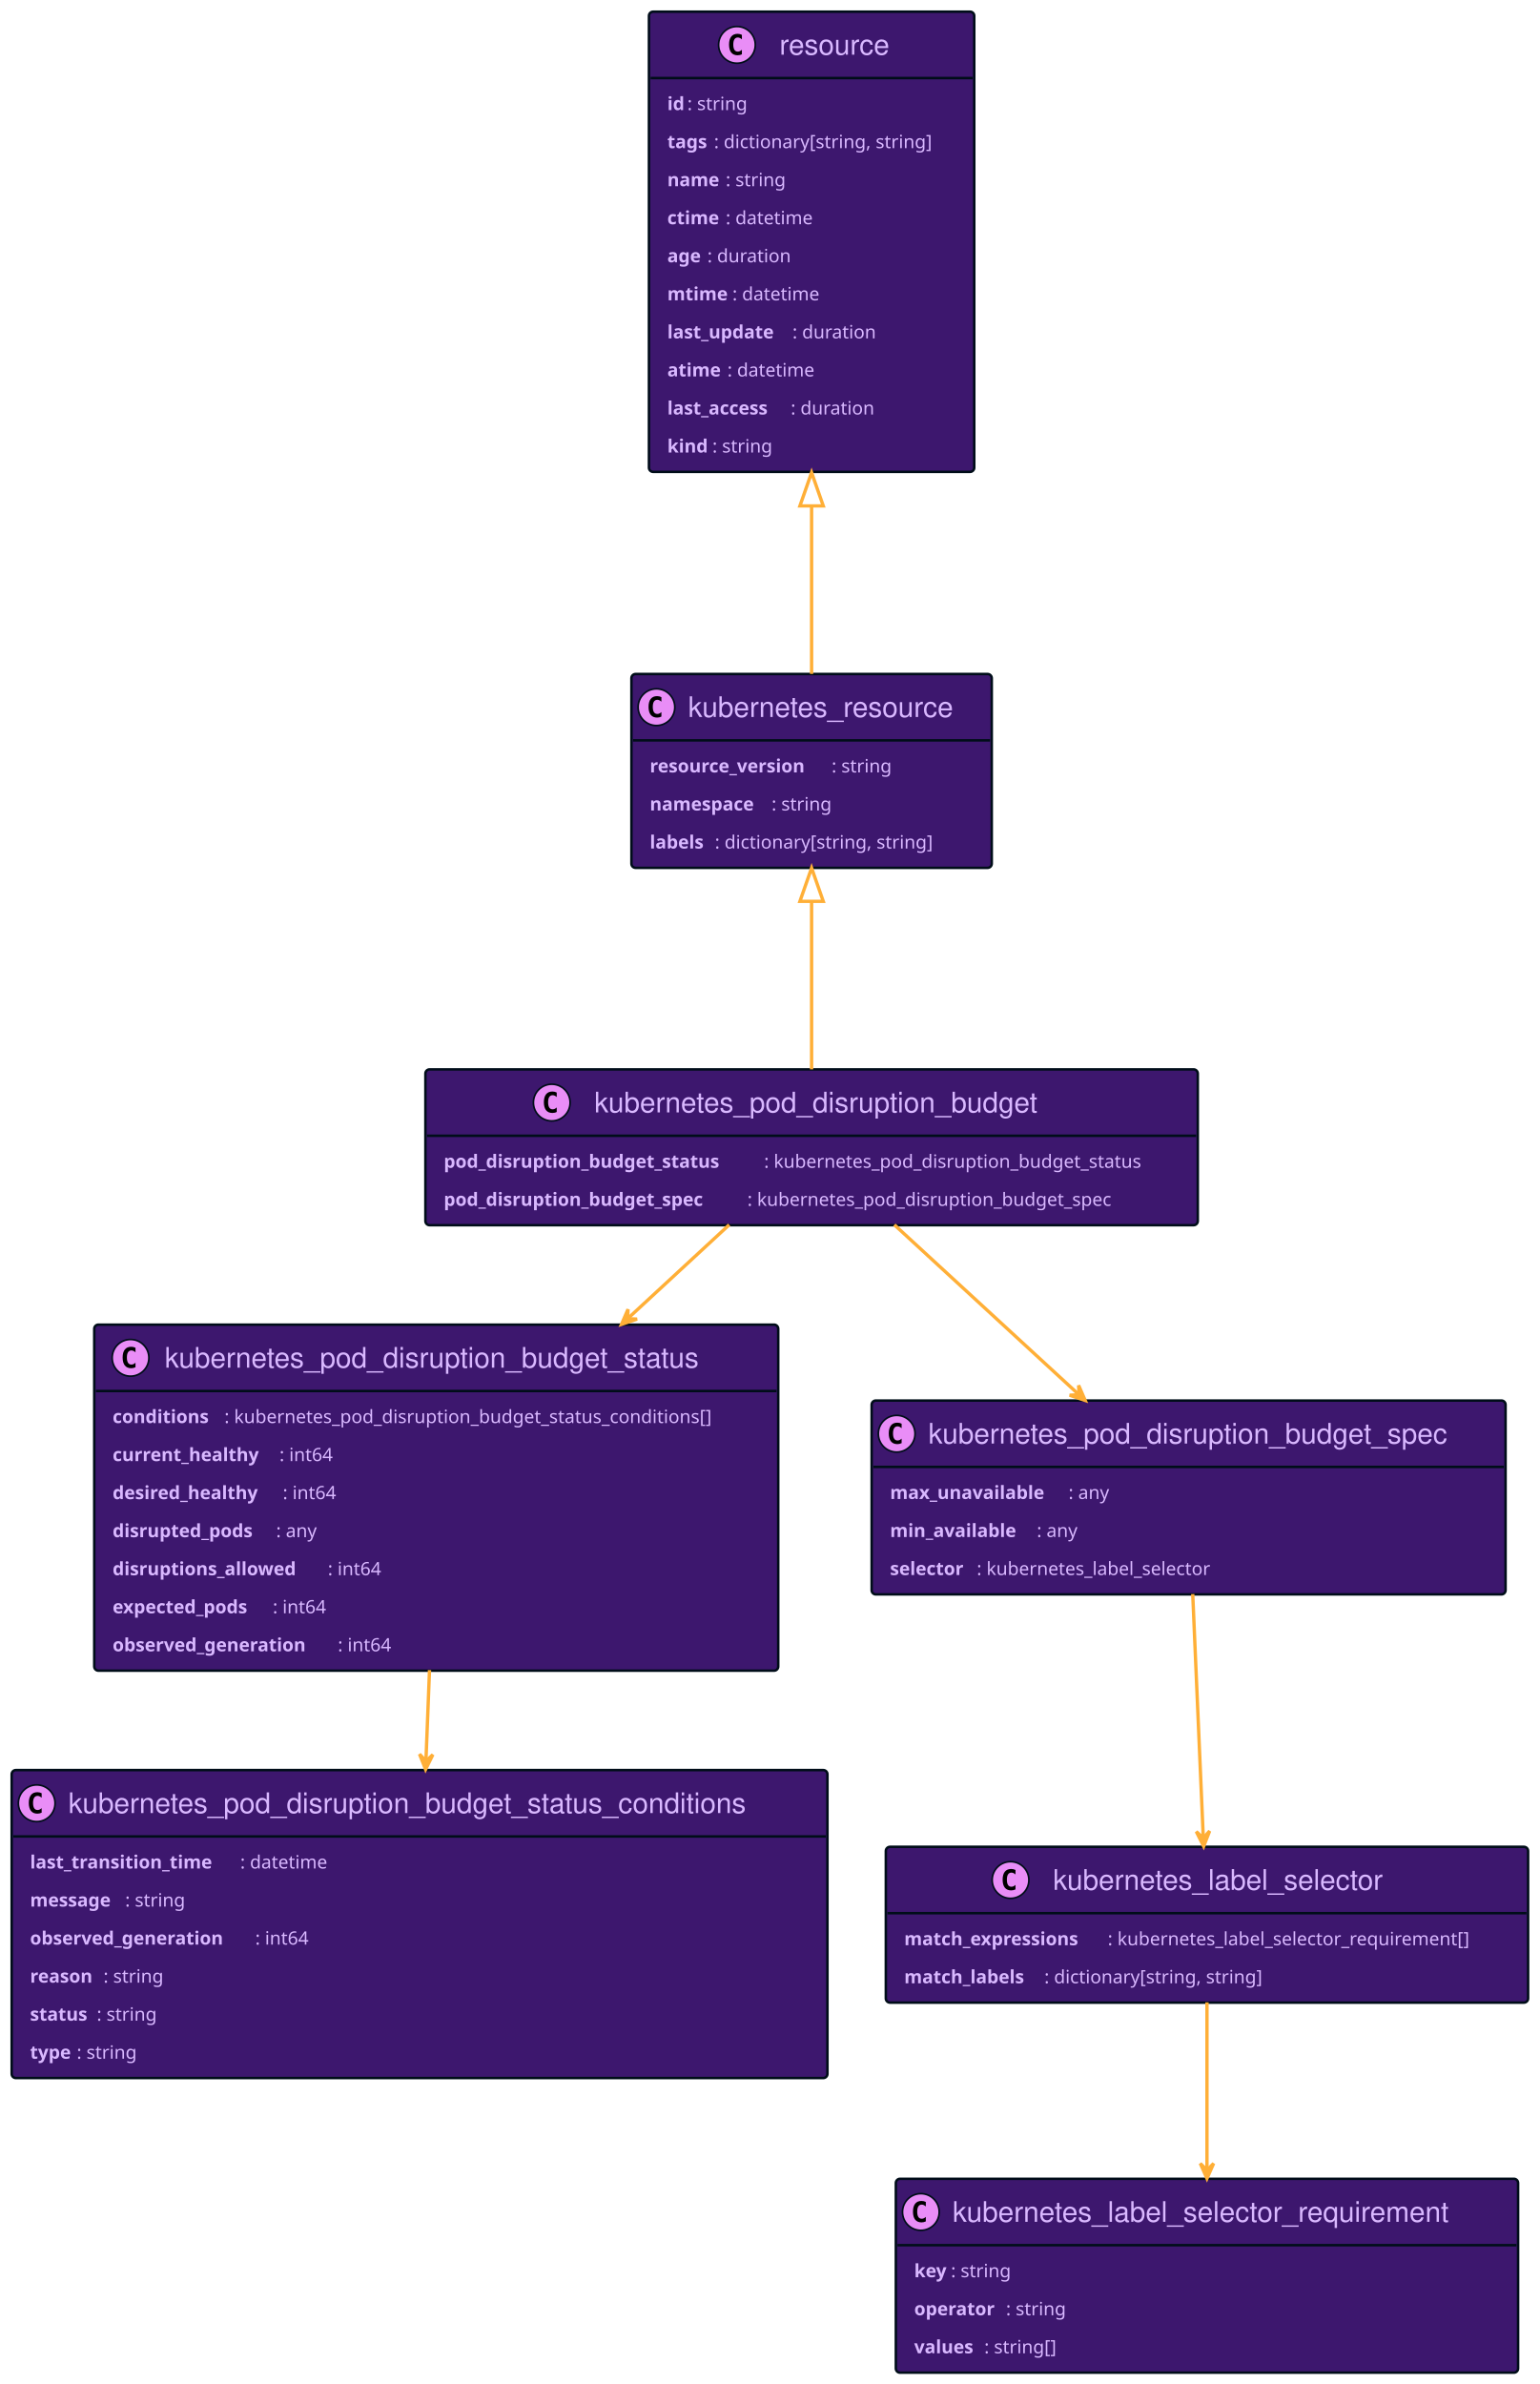
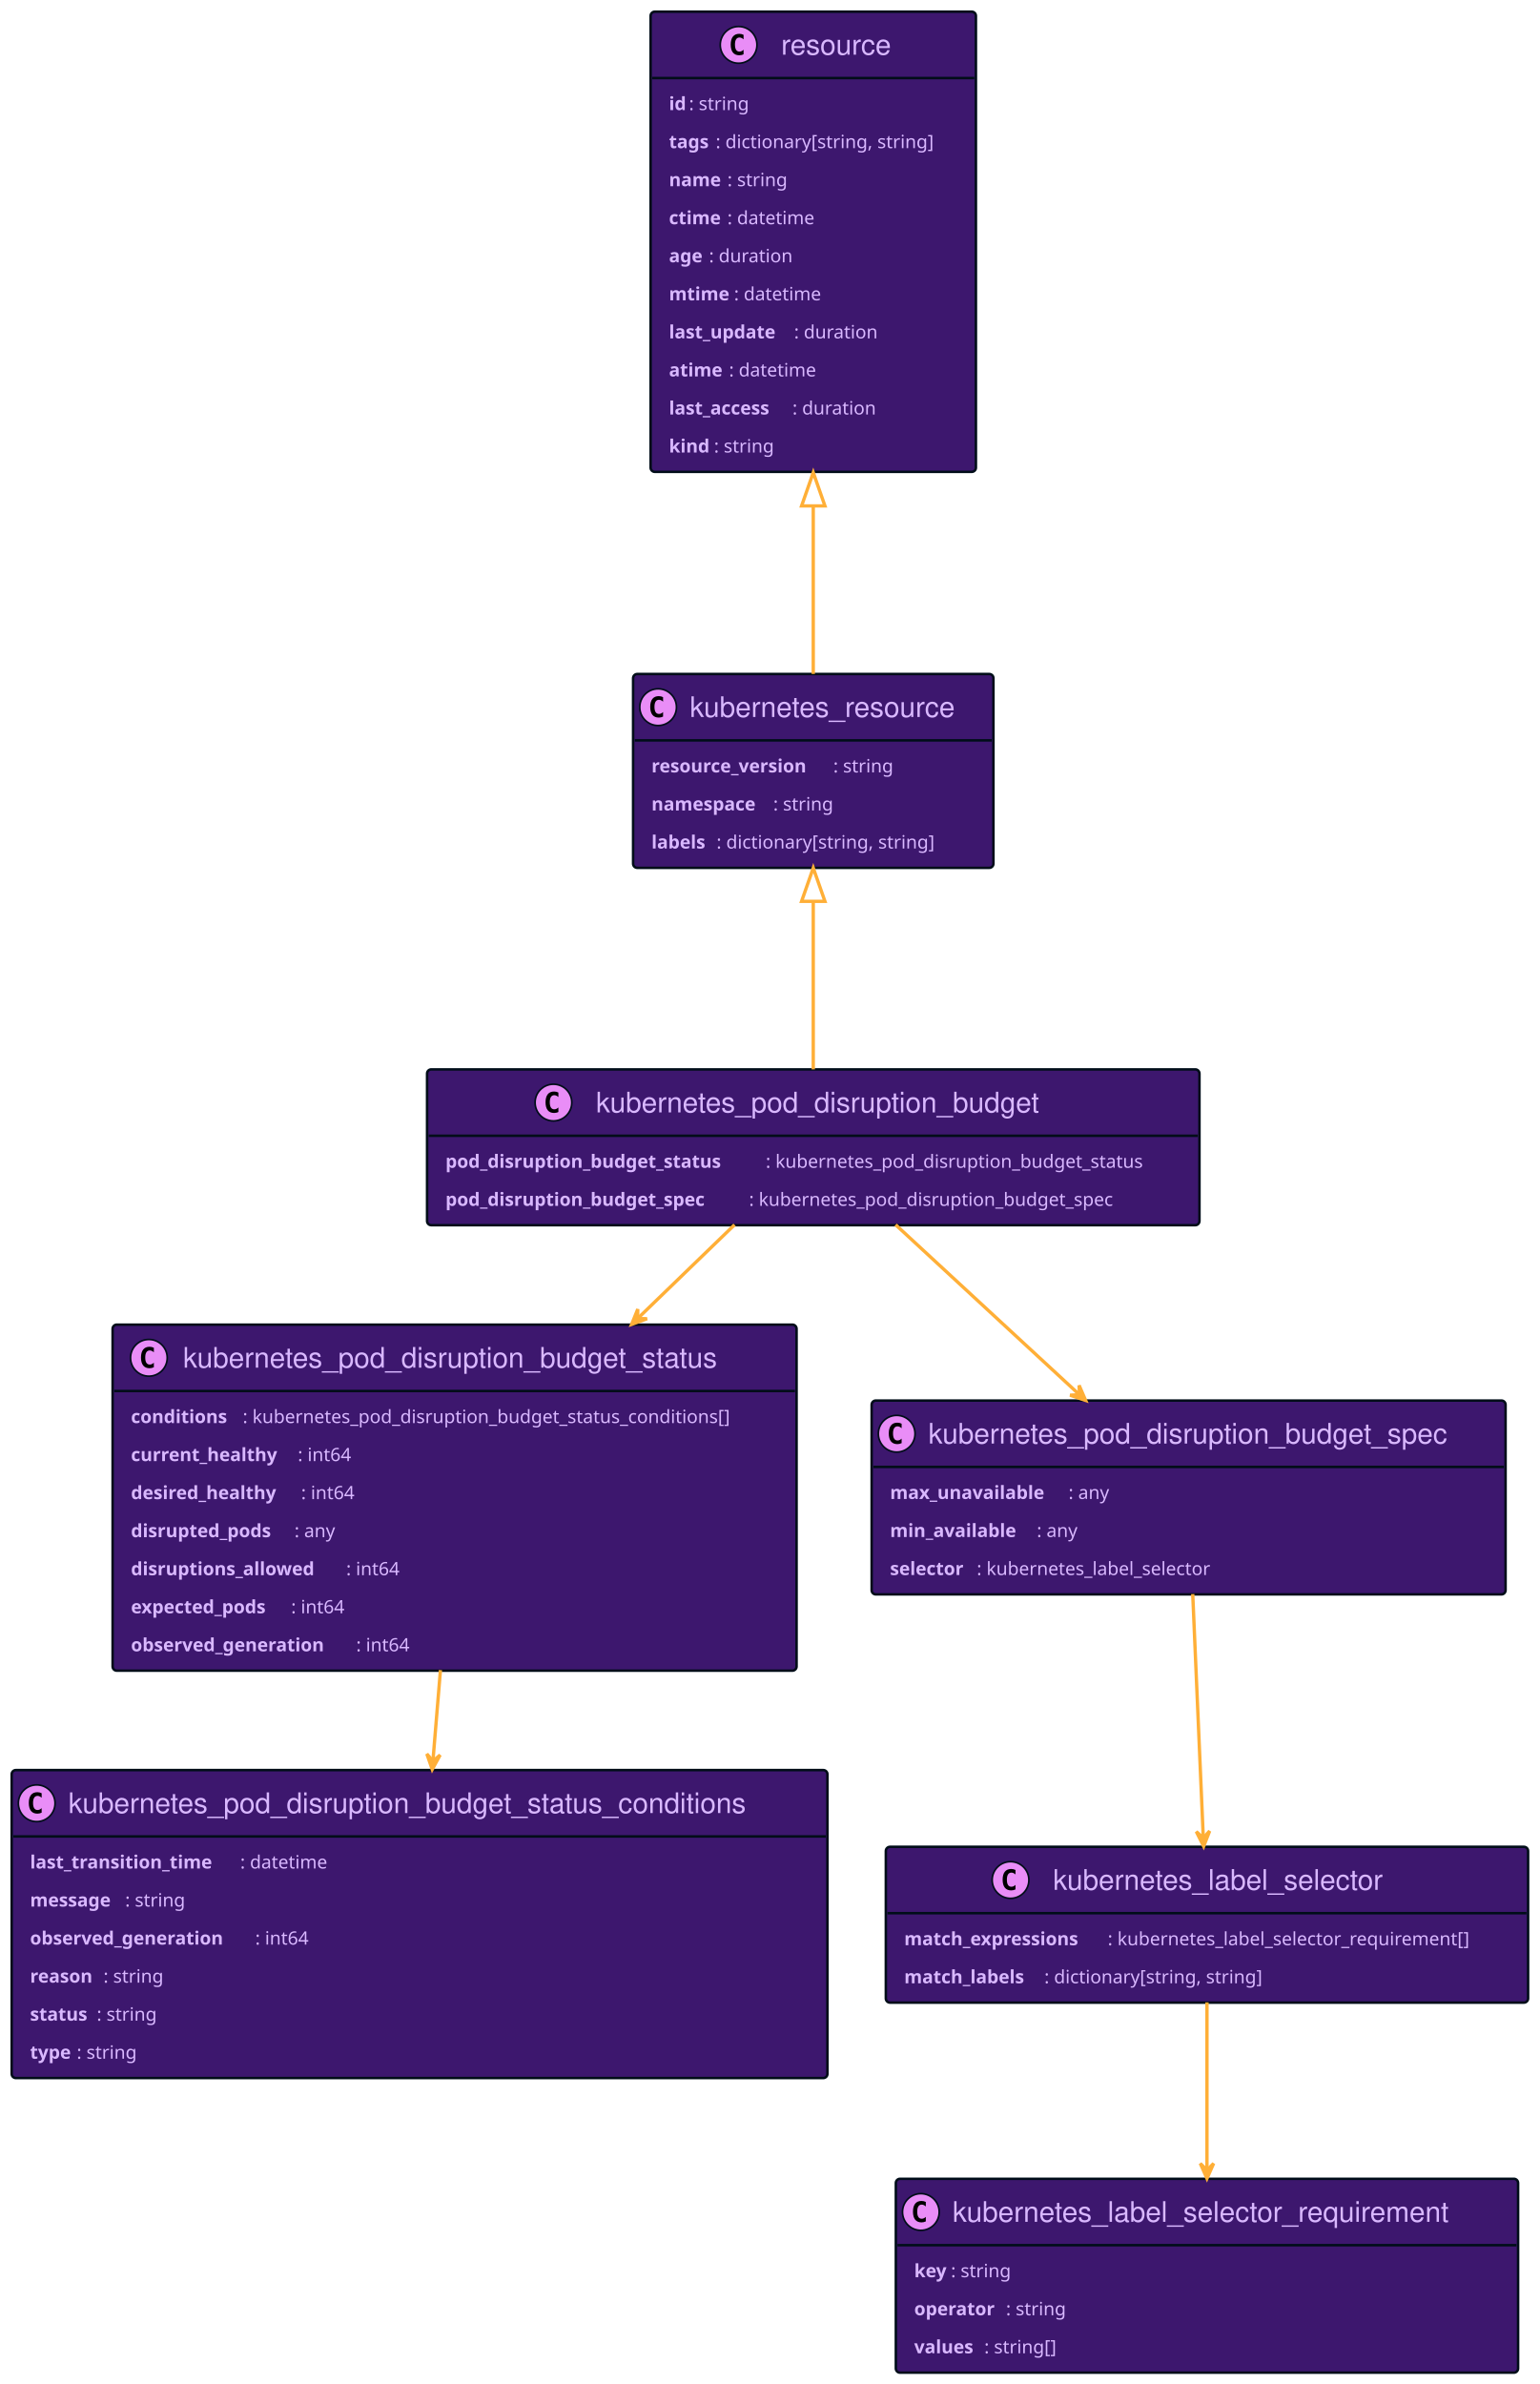
<svg xmlns="http://www.w3.org/2000/svg" xmlns:xlink="http://www.w3.org/1999/xlink" width="923" height="1429" preserveAspectRatio="none" style="width:923px;height:1429px;background:#00000000">
-   <a xlink:actuate="onRequest" xlink:href="#a" xlink:show="new" xlink:title="#resource" xlink:type="simple" target="_top">
-     <rect id="a" width="195" height="275.836" x="389" y="7" fill="#3D176E" rx="2.5" ry="2.5" style="stroke:#000d19;stroke-width:1.5" />
-     <circle cx="441.75" cy="26.895" r="11" fill="#E98DF7" style="stroke:#000d19;stroke-width:1" />
-     <path d="M444.719 32.535q-.578.297-1.219.438-.64.156-1.344.156-2.5 0-3.828-1.64-1.312-1.657-1.312-4.782t1.312-4.781q1.328-1.656 3.828-1.656.703 0 1.344.156.656.156 1.219.453v2.719q-.625-.578-1.219-.844-.594-.281-1.219-.281-1.344 0-2.031 1.078-.688 1.062-.688 3.156 0 2.094.688 3.172.688 1.062 2.031 1.062.625 0 1.219-.265.594-.281 1.219-.86v2.72Z" />
-     <text x="467.25" y="32.78" fill="#D9B8FF" font-family="Helvetica" font-size="17" textLength="71">resource</text>
-     <path d="M390 46.789h193" style="stroke:#000d19;stroke-width:1.5" />
-     <text x="400" y="65.999" fill="#D9B8FF" font-family="sans-serif" font-size="11" font-weight="bold" textLength="12">id</text>
-     <text x="412" y="65.999" fill="#D9B8FF" font-family="sans-serif" font-size="11" textLength="41">: string</text>
-     <text x="400" y="88.804" fill="#D9B8FF" font-family="sans-serif" font-size="11" font-weight="bold" textLength="28">tags</text>
-     <text x="428" y="88.804" fill="#D9B8FF" font-family="sans-serif" font-size="11" textLength="145">: dictionary[string, string]</text>
-     <text x="400" y="111.609" fill="#D9B8FF" font-family="sans-serif" font-size="11" font-weight="bold" textLength="35">name</text>
-     <text x="435" y="111.609" fill="#D9B8FF" font-family="sans-serif" font-size="11" textLength="41">: string</text>
-     <text x="400" y="134.414" fill="#D9B8FF" font-family="sans-serif" font-size="11" font-weight="bold" textLength="35">ctime</text>
-     <text x="435" y="134.414" fill="#D9B8FF" font-family="sans-serif" font-size="11" textLength="58">: datetime</text>
-     <text x="400" y="157.218" fill="#D9B8FF" font-family="sans-serif" font-size="11" font-weight="bold" textLength="24">age</text>
-     <text x="424" y="157.218" fill="#D9B8FF" font-family="sans-serif" font-size="11" textLength="55">: duration</text>
-     <text x="400" y="180.023" fill="#D9B8FF" font-family="sans-serif" font-size="11" font-weight="bold" textLength="39">mtime</text>
-     <text x="439" y="180.023" fill="#D9B8FF" font-family="sans-serif" font-size="11" textLength="58">: datetime</text>
-     <text x="400" y="202.828" fill="#D9B8FF" font-family="sans-serif" font-size="11" font-weight="bold" textLength="75">last_update</text>
-     <text x="475" y="202.828" fill="#D9B8FF" font-family="sans-serif" font-size="11" textLength="55">: duration</text>
-     <text x="400" y="225.632" fill="#D9B8FF" font-family="sans-serif" font-size="11" font-weight="bold" textLength="36">atime</text>
-     <text x="436" y="225.632" fill="#D9B8FF" font-family="sans-serif" font-size="11" textLength="58">: datetime</text>
-     <text x="400" y="248.437" fill="#D9B8FF" font-family="sans-serif" font-size="11" font-weight="bold" textLength="74">last_access</text>
-     <text x="474" y="248.437" fill="#D9B8FF" font-family="sans-serif" font-size="11" textLength="55">: duration</text>
-     <text x="400" y="271.242" fill="#D9B8FF" font-family="sans-serif" font-size="11" font-weight="bold" textLength="27">kind</text>
-     <text x="427" y="271.242" fill="#D9B8FF" font-family="sans-serif" font-size="11" textLength="41">: string</text>
+   <a xlink:actuate="onRequest" xlink:href="#a" xlink:show="new" xlink:title="#kubernetes_resource" xlink:type="simple" target="_top">
+     <rect id="a" width="216" height="116.203" x="379.5" y="404" fill="#3D176E" rx="2.5" ry="2.5" style="stroke:#000d19;stroke-width:1.5" />
+     <circle cx="394.5" cy="423.894" r="11" fill="#E98DF7" style="stroke:#000d19;stroke-width:1" />
+     <path d="M397.469 429.535q-.578.297-1.219.438-.64.156-1.344.156-2.5 0-3.828-1.64-1.312-1.657-1.312-4.782t1.312-4.781q1.328-1.656 3.828-1.656.703 0 1.344.156.656.156 1.219.453v2.719q-.625-.579-1.219-.844-.594-.281-1.219-.281-1.344 0-2.031 1.078-.688 1.062-.688 3.156 0 2.094.688 3.172.688 1.062 2.031 1.062.625 0 1.219-.265.594-.281 1.219-.86v2.72Z" />
+     <text x="413.5" y="429.78" fill="#D9B8FF" font-family="Helvetica" font-size="17" textLength="174">kubernetes_resource</text>
+     <path d="M380.5 443.789h214" style="stroke:#000d19;stroke-width:1.5" />
+     <text x="390.5" y="463" fill="#D9B8FF" font-family="sans-serif" font-size="11" font-weight="bold" textLength="109">resource_version</text>
+     <text x="499.5" y="463" fill="#D9B8FF" font-family="sans-serif" font-size="11" textLength="41">: string</text>
+     <text x="390.5" y="485.804" fill="#D9B8FF" font-family="sans-serif" font-size="11" font-weight="bold" textLength="73">namespace</text>
+     <text x="463.5" y="485.804" fill="#D9B8FF" font-family="sans-serif" font-size="11" textLength="41">: string</text>
+     <text x="390.5" y="508.609" fill="#D9B8FF" font-family="sans-serif" font-size="11" font-weight="bold" textLength="39">labels</text>
+     <text x="429.5" y="508.609" fill="#D9B8FF" font-family="sans-serif" font-size="11" textLength="145">: dictionary[string, string]</text>
  </a>
-   <a xlink:actuate="onRequest" xlink:href="#b" xlink:show="new" xlink:title="#kubernetes_resource" xlink:type="simple" target="_top">
-     <rect id="b" width="216" height="116.203" x="378.5" y="404" fill="#3D176E" rx="2.5" ry="2.5" style="stroke:#000d19;stroke-width:1.5" />
-     <circle cx="393.5" cy="423.894" r="11" fill="#E98DF7" style="stroke:#000d19;stroke-width:1" />
-     <path d="M396.469 429.535q-.578.297-1.219.438-.64.156-1.344.156-2.5 0-3.828-1.64-1.312-1.657-1.312-4.782t1.312-4.781q1.328-1.656 3.828-1.656.703 0 1.344.156.656.156 1.219.453v2.719q-.625-.579-1.219-.844-.594-.281-1.219-.281-1.344 0-2.031 1.078-.688 1.062-.688 3.156 0 2.094.688 3.172.688 1.062 2.031 1.062.625 0 1.219-.265.594-.281 1.219-.86v2.72Z" />
-     <text x="412.5" y="429.78" fill="#D9B8FF" font-family="Helvetica" font-size="17" textLength="174">kubernetes_resource</text>
-     <path d="M379.5 443.789h214" style="stroke:#000d19;stroke-width:1.5" />
-     <text x="389.5" y="463" fill="#D9B8FF" font-family="sans-serif" font-size="11" font-weight="bold" textLength="109">resource_version</text>
-     <text x="498.5" y="463" fill="#D9B8FF" font-family="sans-serif" font-size="11" textLength="41">: string</text>
-     <text x="389.5" y="485.804" fill="#D9B8FF" font-family="sans-serif" font-size="11" font-weight="bold" textLength="73">namespace</text>
-     <text x="462.5" y="485.804" fill="#D9B8FF" font-family="sans-serif" font-size="11" textLength="41">: string</text>
-     <text x="389.5" y="508.609" fill="#D9B8FF" font-family="sans-serif" font-size="11" font-weight="bold" textLength="39">labels</text>
-     <text x="428.5" y="508.609" fill="#D9B8FF" font-family="sans-serif" font-size="11" textLength="145">: dictionary[string, string]</text>
+   <a xlink:actuate="onRequest" xlink:href="#b" xlink:show="new" xlink:title="#resource" xlink:type="simple" target="_top">
+     <rect id="b" width="195" height="275.836" x="390" y="7" fill="#3D176E" rx="2.5" ry="2.5" style="stroke:#000d19;stroke-width:1.5" />
+     <circle cx="442.75" cy="26.895" r="11" fill="#E98DF7" style="stroke:#000d19;stroke-width:1" />
+     <path d="M445.719 32.535q-.578.297-1.219.438-.64.156-1.344.156-2.5 0-3.828-1.64-1.312-1.657-1.312-4.782t1.312-4.781q1.328-1.656 3.828-1.656.703 0 1.344.156.656.156 1.219.453v2.719q-.625-.578-1.219-.844-.594-.281-1.219-.281-1.344 0-2.031 1.078-.688 1.062-.688 3.156 0 2.094.688 3.172.688 1.062 2.031 1.062.625 0 1.219-.265.594-.281 1.219-.86v2.72Z" />
+     <text x="468.25" y="32.78" fill="#D9B8FF" font-family="Helvetica" font-size="17" textLength="71">resource</text>
+     <path d="M391 46.789h193" style="stroke:#000d19;stroke-width:1.5" />
+     <text x="401" y="65.999" fill="#D9B8FF" font-family="sans-serif" font-size="11" font-weight="bold" textLength="12">id</text>
+     <text x="413" y="65.999" fill="#D9B8FF" font-family="sans-serif" font-size="11" textLength="41">: string</text>
+     <text x="401" y="88.804" fill="#D9B8FF" font-family="sans-serif" font-size="11" font-weight="bold" textLength="28">tags</text>
+     <text x="429" y="88.804" fill="#D9B8FF" font-family="sans-serif" font-size="11" textLength="145">: dictionary[string, string]</text>
+     <text x="401" y="111.609" fill="#D9B8FF" font-family="sans-serif" font-size="11" font-weight="bold" textLength="35">name</text>
+     <text x="436" y="111.609" fill="#D9B8FF" font-family="sans-serif" font-size="11" textLength="41">: string</text>
+     <text x="401" y="134.414" fill="#D9B8FF" font-family="sans-serif" font-size="11" font-weight="bold" textLength="35">ctime</text>
+     <text x="436" y="134.414" fill="#D9B8FF" font-family="sans-serif" font-size="11" textLength="58">: datetime</text>
+     <text x="401" y="157.218" fill="#D9B8FF" font-family="sans-serif" font-size="11" font-weight="bold" textLength="24">age</text>
+     <text x="425" y="157.218" fill="#D9B8FF" font-family="sans-serif" font-size="11" textLength="55">: duration</text>
+     <text x="401" y="180.023" fill="#D9B8FF" font-family="sans-serif" font-size="11" font-weight="bold" textLength="39">mtime</text>
+     <text x="440" y="180.023" fill="#D9B8FF" font-family="sans-serif" font-size="11" textLength="58">: datetime</text>
+     <text x="401" y="202.828" fill="#D9B8FF" font-family="sans-serif" font-size="11" font-weight="bold" textLength="75">last_update</text>
+     <text x="476" y="202.828" fill="#D9B8FF" font-family="sans-serif" font-size="11" textLength="55">: duration</text>
+     <text x="401" y="225.632" fill="#D9B8FF" font-family="sans-serif" font-size="11" font-weight="bold" textLength="36">atime</text>
+     <text x="437" y="225.632" fill="#D9B8FF" font-family="sans-serif" font-size="11" textLength="58">: datetime</text>
+     <text x="401" y="248.437" fill="#D9B8FF" font-family="sans-serif" font-size="11" font-weight="bold" textLength="74">last_access</text>
+     <text x="475" y="248.437" fill="#D9B8FF" font-family="sans-serif" font-size="11" textLength="55">: duration</text>
+     <text x="401" y="271.242" fill="#D9B8FF" font-family="sans-serif" font-size="11" font-weight="bold" textLength="27">kind</text>
+     <text x="428" y="271.242" fill="#D9B8FF" font-family="sans-serif" font-size="11" textLength="41">: string</text>
  </a>
-   <a xlink:actuate="onRequest" xlink:href="#c" xlink:show="new" xlink:title="#kubernetes_label_selector" xlink:type="simple" target="_top">
-     <rect id="c" width="385" height="93.398" x="531" y="1107" fill="#3D176E" rx="2.5" ry="2.5" style="stroke:#000d19;stroke-width:1.5" />
-     <circle cx="605.75" cy="1126.895" r="11" fill="#E98DF7" style="stroke:#000d19;stroke-width:1" />
-     <path d="M608.719 1132.535q-.578.297-1.219.438-.64.156-1.344.156-2.5 0-3.828-1.64-1.312-1.657-1.312-4.782t1.312-4.781q1.328-1.656 3.828-1.656.703 0 1.344.156.656.156 1.219.453v2.719q-.625-.578-1.219-.844-.594-.281-1.219-.281-1.343 0-2.031 1.078-.688 1.062-.688 3.156 0 2.094.688 3.172.688 1.062 2.031 1.062.625 0 1.219-.265.594-.281 1.219-.86v2.72Z" />
-     <text x="631.25" y="1132.78" fill="#D9B8FF" font-family="Helvetica" font-size="17" textLength="217">kubernetes_label_selector</text>
-     <path d="M532 1146.789h383" style="stroke:#000d19;stroke-width:1.5" />
-     <text x="542" y="1165.999" fill="#D9B8FF" font-family="sans-serif" font-size="11" font-weight="bold" textLength="122">match_expressions</text>
-     <text x="664" y="1165.999" fill="#D9B8FF" font-family="sans-serif" font-size="11" textLength="241">: kubernetes_label_selector_requirement[]</text>
-     <text x="542" y="1188.804" fill="#D9B8FF" font-family="sans-serif" font-size="11" font-weight="bold" textLength="84">match_labels</text>
-     <text x="626" y="1188.804" fill="#D9B8FF" font-family="sans-serif" font-size="11" textLength="145">: dictionary[string, string]</text>
+   <a xlink:actuate="onRequest" xlink:href="#c" xlink:show="new" xlink:title="#kubernetes_pod_disruption_budget_status" xlink:type="simple" target="_top">
+     <rect id="c" width="410" height="207.422" x="67.5" y="794" fill="#3D176E" rx="2.5" ry="2.5" style="stroke:#000d19;stroke-width:1.5" />
+     <circle cx="89.25" cy="813.894" r="11" fill="#E98DF7" style="stroke:#000d19;stroke-width:1" />
+     <path d="M92.219 819.535q-.578.297-1.219.438-.64.156-1.344.156-2.5 0-3.828-1.64-1.312-1.657-1.312-4.782t1.312-4.781q1.328-1.657 3.828-1.657.703 0 1.344.157.656.156 1.219.453v2.719q-.625-.578-1.219-.844-.594-.281-1.219-.281-1.344 0-2.031 1.078-.688 1.062-.688 3.156 0 2.094.688 3.172.688 1.062 2.031 1.062.625 0 1.219-.265.594-.282 1.219-.86v2.72Z" />
+     <text x="109.75" y="819.78" fill="#D9B8FF" font-family="Helvetica" font-size="17" textLength="353">kubernetes_pod_disruption_budget_status</text>
+     <path d="M68.5 833.789h408" style="stroke:#000d19;stroke-width:1.5" />
+     <text x="78.5" y="853" fill="#D9B8FF" font-family="sans-serif" font-size="11" font-weight="bold" textLength="67">conditions</text>
+     <text x="145.5" y="853" fill="#D9B8FF" font-family="sans-serif" font-size="11" textLength="321">: kubernetes_pod_disruption_budget_status_conditions[]</text>
+     <text x="78.5" y="875.804" fill="#D9B8FF" font-family="sans-serif" font-size="11" font-weight="bold" textLength="100">current_healthy</text>
+     <text x="178.5" y="875.804" fill="#D9B8FF" font-family="sans-serif" font-size="11" textLength="36">: int64</text>
+     <text x="78.5" y="898.609" fill="#D9B8FF" font-family="sans-serif" font-size="11" font-weight="bold" textLength="102">desired_healthy</text>
+     <text x="180.5" y="898.609" fill="#D9B8FF" font-family="sans-serif" font-size="11" textLength="36">: int64</text>
+     <text x="78.5" y="921.414" fill="#D9B8FF" font-family="sans-serif" font-size="11" font-weight="bold" textLength="98">disrupted_pods</text>
+     <text x="176.5" y="921.414" fill="#D9B8FF" font-family="sans-serif" font-size="11" textLength="28">: any</text>
+     <text x="78.5" y="944.218" fill="#D9B8FF" font-family="sans-serif" font-size="11" font-weight="bold" textLength="129">disruptions_allowed</text>
+     <text x="207.5" y="944.218" fill="#D9B8FF" font-family="sans-serif" font-size="11" textLength="36">: int64</text>
+     <text x="78.5" y="967.023" fill="#D9B8FF" font-family="sans-serif" font-size="11" font-weight="bold" textLength="96">expected_pods</text>
+     <text x="174.5" y="967.023" fill="#D9B8FF" font-family="sans-serif" font-size="11" textLength="36">: int64</text>
+     <text x="78.5" y="989.828" fill="#D9B8FF" font-family="sans-serif" font-size="11" font-weight="bold" textLength="135">observed_generation</text>
+     <text x="213.5" y="989.828" fill="#D9B8FF" font-family="sans-serif" font-size="11" textLength="36">: int64</text>
  </a>
-   <a xlink:actuate="onRequest" xlink:href="#d" xlink:show="new" xlink:title="#kubernetes_label_selector_requirement" xlink:type="simple" target="_top">
-     <rect id="d" width="373" height="116.203" x="537" y="1306" fill="#3D176E" rx="2.5" ry="2.5" style="stroke:#000d19;stroke-width:1.5" />
-     <circle cx="552" cy="1325.895" r="11" fill="#E98DF7" style="stroke:#000d19;stroke-width:1" />
-     <path d="M554.969 1331.535q-.578.297-1.219.438-.64.156-1.344.156-2.5 0-3.828-1.64-1.312-1.657-1.312-4.782t1.312-4.781q1.328-1.656 3.828-1.656.703 0 1.344.156.656.156 1.219.453v2.719q-.625-.578-1.219-.844-.594-.281-1.219-.281-1.343 0-2.031 1.078-.688 1.062-.688 3.156 0 2.094.688 3.172.688 1.062 2.031 1.062.625 0 1.219-.265.594-.281 1.219-.86v2.72Z" />
-     <text x="571" y="1331.78" fill="#D9B8FF" font-family="Helvetica" font-size="17" textLength="331">kubernetes_label_selector_requirement</text>
-     <path d="M538 1345.789h371" style="stroke:#000d19;stroke-width:1.5" />
-     <text x="548" y="1364.999" fill="#D9B8FF" font-family="sans-serif" font-size="11" font-weight="bold" textLength="22">key</text>
-     <text x="570" y="1364.999" fill="#D9B8FF" font-family="sans-serif" font-size="11" textLength="41">: string</text>
-     <text x="548" y="1387.804" fill="#D9B8FF" font-family="sans-serif" font-size="11" font-weight="bold" textLength="55">operator</text>
-     <text x="603" y="1387.804" fill="#D9B8FF" font-family="sans-serif" font-size="11" textLength="41">: string</text>
-     <text x="548" y="1410.609" fill="#D9B8FF" font-family="sans-serif" font-size="11" font-weight="bold" textLength="42">values</text>
-     <text x="590" y="1410.609" fill="#D9B8FF" font-family="sans-serif" font-size="11" textLength="49">: string[]</text>
-   </a>
-   <a xlink:actuate="onRequest" xlink:href="#e" xlink:show="new" xlink:title="#kubernetes_pod_disruption_budget" xlink:type="simple" target="_top">
-     <rect id="e" width="463" height="93.398" x="255" y="641" fill="#3D176E" rx="2.5" ry="2.5" style="stroke:#000d19;stroke-width:1.5" />
-     <circle cx="330.75" cy="660.894" r="11" fill="#E98DF7" style="stroke:#000d19;stroke-width:1" />
-     <path d="M333.719 666.535q-.578.297-1.219.438-.64.156-1.344.156-2.5 0-3.828-1.64-1.312-1.657-1.312-4.782t1.312-4.781q1.328-1.657 3.828-1.657.703 0 1.344.157.656.156 1.219.453v2.719q-.625-.578-1.219-.844-.594-.281-1.219-.281-1.344 0-2.031 1.078-.688 1.062-.688 3.156 0 2.094.688 3.172.688 1.062 2.031 1.062.625 0 1.219-.265.594-.282 1.219-.86v2.72Z" />
-     <text x="356.25" y="666.78" fill="#D9B8FF" font-family="Helvetica" font-size="17" textLength="293">kubernetes_pod_disruption_budget</text>
-     <path d="M256 680.789h461" style="stroke:#000d19;stroke-width:1.5" />
-     <text x="266" y="700" fill="#D9B8FF" font-family="sans-serif" font-size="11" font-weight="bold" textLength="192">pod_disruption_budget_status</text>
-     <text x="458" y="700" fill="#D9B8FF" font-family="sans-serif" font-size="11" textLength="249">: kubernetes_pod_disruption_budget_status</text>
-     <text x="266" y="722.804" fill="#D9B8FF" font-family="sans-serif" font-size="11" font-weight="bold" textLength="182">pod_disruption_budget_spec</text>
-     <text x="448" y="722.804" fill="#D9B8FF" font-family="sans-serif" font-size="11" textLength="240">: kubernetes_pod_disruption_budget_spec</text>
-   </a>
-   <a xlink:actuate="onRequest" xlink:href="#f" xlink:show="new" xlink:title="#kubernetes_pod_disruption_budget_status" xlink:type="simple" target="_top">
-     <rect id="f" width="410" height="207.422" x="56.5" y="794" fill="#3D176E" rx="2.5" ry="2.5" style="stroke:#000d19;stroke-width:1.5" />
-     <circle cx="78.25" cy="813.894" r="11" fill="#E98DF7" style="stroke:#000d19;stroke-width:1" />
-     <path d="M81.219 819.535q-.578.297-1.219.438-.64.156-1.344.156-2.5 0-3.828-1.64-1.312-1.657-1.312-4.782t1.312-4.781q1.328-1.657 3.828-1.657.703 0 1.344.157.656.156 1.219.453v2.719q-.625-.578-1.219-.844-.594-.281-1.219-.281-1.344 0-2.031 1.078-.688 1.062-.688 3.156 0 2.094.688 3.172.688 1.062 2.031 1.062.625 0 1.219-.265.594-.282 1.219-.86v2.72Z" />
-     <text x="98.75" y="819.78" fill="#D9B8FF" font-family="Helvetica" font-size="17" textLength="353">kubernetes_pod_disruption_budget_status</text>
-     <path d="M57.5 833.789h408" style="stroke:#000d19;stroke-width:1.5" />
-     <text x="67.5" y="853" fill="#D9B8FF" font-family="sans-serif" font-size="11" font-weight="bold" textLength="67">conditions</text>
-     <text x="134.5" y="853" fill="#D9B8FF" font-family="sans-serif" font-size="11" textLength="321">: kubernetes_pod_disruption_budget_status_conditions[]</text>
-     <text x="67.5" y="875.804" fill="#D9B8FF" font-family="sans-serif" font-size="11" font-weight="bold" textLength="100">current_healthy</text>
-     <text x="167.5" y="875.804" fill="#D9B8FF" font-family="sans-serif" font-size="11" textLength="36">: int64</text>
-     <text x="67.5" y="898.609" fill="#D9B8FF" font-family="sans-serif" font-size="11" font-weight="bold" textLength="102">desired_healthy</text>
-     <text x="169.5" y="898.609" fill="#D9B8FF" font-family="sans-serif" font-size="11" textLength="36">: int64</text>
-     <text x="67.5" y="921.414" fill="#D9B8FF" font-family="sans-serif" font-size="11" font-weight="bold" textLength="98">disrupted_pods</text>
-     <text x="165.5" y="921.414" fill="#D9B8FF" font-family="sans-serif" font-size="11" textLength="28">: any</text>
-     <text x="67.5" y="944.218" fill="#D9B8FF" font-family="sans-serif" font-size="11" font-weight="bold" textLength="129">disruptions_allowed</text>
-     <text x="196.5" y="944.218" fill="#D9B8FF" font-family="sans-serif" font-size="11" textLength="36">: int64</text>
-     <text x="67.5" y="967.023" fill="#D9B8FF" font-family="sans-serif" font-size="11" font-weight="bold" textLength="96">expected_pods</text>
-     <text x="163.5" y="967.023" fill="#D9B8FF" font-family="sans-serif" font-size="11" textLength="36">: int64</text>
-     <text x="67.5" y="989.828" fill="#D9B8FF" font-family="sans-serif" font-size="11" font-weight="bold" textLength="135">observed_generation</text>
-     <text x="202.5" y="989.828" fill="#D9B8FF" font-family="sans-serif" font-size="11" textLength="36">: int64</text>
-   </a>
-   <a xlink:actuate="onRequest" xlink:href="#g" xlink:show="new" xlink:title="#kubernetes_pod_disruption_budget_status_conditions" xlink:type="simple" target="_top">
-     <rect id="g" width="489" height="184.617" x="7" y="1061" fill="#3D176E" rx="2.5" ry="2.5" style="stroke:#000d19;stroke-width:1.5" />
+   <a xlink:actuate="onRequest" xlink:href="#d" xlink:show="new" xlink:title="#kubernetes_pod_disruption_budget_status_conditions" xlink:type="simple" target="_top">
+     <rect id="d" width="489" height="184.617" x="7" y="1061" fill="#3D176E" rx="2.5" ry="2.5" style="stroke:#000d19;stroke-width:1.5" />
    <circle cx="22" cy="1080.895" r="11" fill="#E98DF7" style="stroke:#000d19;stroke-width:1" />
    <path d="M24.969 1086.535q-.578.297-1.219.438-.64.156-1.344.156-2.5 0-3.828-1.64-1.312-1.657-1.312-4.782t1.312-4.781q1.328-1.656 3.828-1.656.703 0 1.344.156.656.156 1.219.453v2.719q-.625-.578-1.219-.844-.594-.281-1.219-.281-1.343 0-2.031 1.078-.688 1.062-.688 3.156 0 2.094.688 3.172.688 1.062 2.031 1.062.625 0 1.219-.265.594-.281 1.219-.86v2.72Z" />
    <text x="41" y="1086.78" fill="#D9B8FF" font-family="Helvetica" font-size="17" textLength="447">kubernetes_pod_disruption_budget_status_conditions</text>
    <path d="M8 1100.789h487" style="stroke:#000d19;stroke-width:1.5" />
    <text x="18" y="1119.999" fill="#D9B8FF" font-family="sans-serif" font-size="11" font-weight="bold" textLength="126">last_transition_time</text>
    <text x="144" y="1119.999" fill="#D9B8FF" font-family="sans-serif" font-size="11" textLength="58">: datetime</text>
    <text x="18" y="1142.804" fill="#D9B8FF" font-family="sans-serif" font-size="11" font-weight="bold" textLength="57">message</text>
    <text x="75" y="1142.804" fill="#D9B8FF" font-family="sans-serif" font-size="11" textLength="41">: string</text>
    <text x="18" y="1165.609" fill="#D9B8FF" font-family="sans-serif" font-size="11" font-weight="bold" textLength="135">observed_generation</text>
    <text x="153" y="1165.609" fill="#D9B8FF" font-family="sans-serif" font-size="11" textLength="36">: int64</text>
    <text x="18" y="1188.414" fill="#D9B8FF" font-family="sans-serif" font-size="11" font-weight="bold" textLength="44">reason</text>
    <text x="62" y="1188.414" fill="#D9B8FF" font-family="sans-serif" font-size="11" textLength="41">: string</text>
    <text x="18" y="1211.218" fill="#D9B8FF" font-family="sans-serif" font-size="11" font-weight="bold" textLength="40">status</text>
    <text x="58" y="1211.218" fill="#D9B8FF" font-family="sans-serif" font-size="11" textLength="41">: string</text>
    <text x="18" y="1234.023" fill="#D9B8FF" font-family="sans-serif" font-size="11" font-weight="bold" textLength="28">type</text>
    <text x="46" y="1234.023" fill="#D9B8FF" font-family="sans-serif" font-size="11" textLength="41">: string</text>
  </a>
+   <a xlink:actuate="onRequest" xlink:href="#e" xlink:show="new" xlink:title="#kubernetes_label_selector" xlink:type="simple" target="_top">
+     <rect id="e" width="385" height="93.398" x="531" y="1107" fill="#3D176E" rx="2.5" ry="2.5" style="stroke:#000d19;stroke-width:1.5" />
+     <circle cx="605.75" cy="1126.895" r="11" fill="#E98DF7" style="stroke:#000d19;stroke-width:1" />
+     <path d="M608.719 1132.535q-.578.297-1.219.438-.64.156-1.344.156-2.5 0-3.828-1.64-1.312-1.657-1.312-4.782t1.312-4.781q1.328-1.656 3.828-1.656.703 0 1.344.156.656.156 1.219.453v2.719q-.625-.578-1.219-.844-.594-.281-1.219-.281-1.343 0-2.031 1.078-.688 1.062-.688 3.156 0 2.094.688 3.172.688 1.062 2.031 1.062.625 0 1.219-.265.594-.281 1.219-.86v2.72Z" />
+     <text x="631.25" y="1132.78" fill="#D9B8FF" font-family="Helvetica" font-size="17" textLength="217">kubernetes_label_selector</text>
+     <path d="M532 1146.789h383" style="stroke:#000d19;stroke-width:1.5" />
+     <text x="542" y="1165.999" fill="#D9B8FF" font-family="sans-serif" font-size="11" font-weight="bold" textLength="122">match_expressions</text>
+     <text x="664" y="1165.999" fill="#D9B8FF" font-family="sans-serif" font-size="11" textLength="241">: kubernetes_label_selector_requirement[]</text>
+     <text x="542" y="1188.804" fill="#D9B8FF" font-family="sans-serif" font-size="11" font-weight="bold" textLength="84">match_labels</text>
+     <text x="626" y="1188.804" fill="#D9B8FF" font-family="sans-serif" font-size="11" textLength="145">: dictionary[string, string]</text>
+   </a>
+   <a xlink:actuate="onRequest" xlink:href="#f" xlink:show="new" xlink:title="#kubernetes_label_selector_requirement" xlink:type="simple" target="_top">
+     <rect id="f" width="373" height="116.203" x="537" y="1306" fill="#3D176E" rx="2.5" ry="2.5" style="stroke:#000d19;stroke-width:1.5" />
+     <circle cx="552" cy="1325.895" r="11" fill="#E98DF7" style="stroke:#000d19;stroke-width:1" />
+     <path d="M554.969 1331.535q-.578.297-1.219.438-.64.156-1.344.156-2.5 0-3.828-1.64-1.312-1.657-1.312-4.782t1.312-4.781q1.328-1.656 3.828-1.656.703 0 1.344.156.656.156 1.219.453v2.719q-.625-.578-1.219-.844-.594-.281-1.219-.281-1.343 0-2.031 1.078-.688 1.062-.688 3.156 0 2.094.688 3.172.688 1.062 2.031 1.062.625 0 1.219-.265.594-.281 1.219-.86v2.72Z" />
+     <text x="571" y="1331.78" fill="#D9B8FF" font-family="Helvetica" font-size="17" textLength="331">kubernetes_label_selector_requirement</text>
+     <path d="M538 1345.789h371" style="stroke:#000d19;stroke-width:1.5" />
+     <text x="548" y="1364.999" fill="#D9B8FF" font-family="sans-serif" font-size="11" font-weight="bold" textLength="22">key</text>
+     <text x="570" y="1364.999" fill="#D9B8FF" font-family="sans-serif" font-size="11" textLength="41">: string</text>
+     <text x="548" y="1387.804" fill="#D9B8FF" font-family="sans-serif" font-size="11" font-weight="bold" textLength="55">operator</text>
+     <text x="603" y="1387.804" fill="#D9B8FF" font-family="sans-serif" font-size="11" textLength="41">: string</text>
+     <text x="548" y="1410.609" fill="#D9B8FF" font-family="sans-serif" font-size="11" font-weight="bold" textLength="42">values</text>
+     <text x="590" y="1410.609" fill="#D9B8FF" font-family="sans-serif" font-size="11" textLength="49">: string[]</text>
+   </a>
+   <a xlink:actuate="onRequest" xlink:href="#g" xlink:show="new" xlink:title="#kubernetes_pod_disruption_budget" xlink:type="simple" target="_top">
+     <rect id="g" width="463" height="93.398" x="256" y="641" fill="#3D176E" rx="2.5" ry="2.5" style="stroke:#000d19;stroke-width:1.5" />
+     <circle cx="331.75" cy="660.894" r="11" fill="#E98DF7" style="stroke:#000d19;stroke-width:1" />
+     <path d="M334.719 666.535q-.578.297-1.219.438-.64.156-1.344.156-2.5 0-3.828-1.64-1.312-1.657-1.312-4.782t1.312-4.781q1.328-1.657 3.828-1.657.703 0 1.344.157.656.156 1.219.453v2.719q-.625-.578-1.219-.844-.594-.281-1.219-.281-1.344 0-2.031 1.078-.688 1.062-.688 3.156 0 2.094.688 3.172.688 1.062 2.031 1.062.625 0 1.219-.265.594-.282 1.219-.86v2.72Z" />
+     <text x="357.25" y="666.78" fill="#D9B8FF" font-family="Helvetica" font-size="17" textLength="293">kubernetes_pod_disruption_budget</text>
+     <path d="M257 680.789h461" style="stroke:#000d19;stroke-width:1.5" />
+     <text x="267" y="700" fill="#D9B8FF" font-family="sans-serif" font-size="11" font-weight="bold" textLength="192">pod_disruption_budget_status</text>
+     <text x="459" y="700" fill="#D9B8FF" font-family="sans-serif" font-size="11" textLength="249">: kubernetes_pod_disruption_budget_status</text>
+     <text x="267" y="722.804" fill="#D9B8FF" font-family="sans-serif" font-size="11" font-weight="bold" textLength="182">pod_disruption_budget_spec</text>
+     <text x="449" y="722.804" fill="#D9B8FF" font-family="sans-serif" font-size="11" textLength="240">: kubernetes_pod_disruption_budget_spec</text>
+   </a>
  <a xlink:actuate="onRequest" xlink:href="#h" xlink:show="new" xlink:title="#kubernetes_pod_disruption_budget_spec" xlink:type="simple" target="_top">
    <rect id="h" width="380" height="116.203" x="522.5" y="839.5" fill="#3D176E" rx="2.5" ry="2.5" style="stroke:#000d19;stroke-width:1.5" />
    <circle cx="537.5" cy="859.394" r="11" fill="#E98DF7" style="stroke:#000d19;stroke-width:1" />
    <path d="M540.469 865.035q-.578.297-1.219.438-.64.156-1.344.156-2.5 0-3.828-1.64-1.312-1.657-1.312-4.782t1.312-4.781q1.328-1.657 3.828-1.657.703 0 1.344.157.656.156 1.219.453v2.719q-.625-.578-1.219-.844-.594-.281-1.219-.281-1.343 0-2.031 1.078-.688 1.062-.688 3.156 0 2.094.688 3.172.688 1.062 2.031 1.062.625 0 1.219-.265.594-.282 1.219-.86v2.72Z" />
    <text x="556.5" y="865.28" fill="#D9B8FF" font-family="Helvetica" font-size="17" textLength="338">kubernetes_pod_disruption_budget_spec</text>
    <path d="M523.5 879.289h378" style="stroke:#000d19;stroke-width:1.5" />
    <text x="533.5" y="898.5" fill="#D9B8FF" font-family="sans-serif" font-size="11" font-weight="bold" textLength="107">max_unavailable</text>
    <text x="640.5" y="898.5" fill="#D9B8FF" font-family="sans-serif" font-size="11" textLength="28">: any</text>
    <text x="533.5" y="921.304" fill="#D9B8FF" font-family="sans-serif" font-size="11" font-weight="bold" textLength="88">min_available</text>
    <text x="621.5" y="921.304" fill="#D9B8FF" font-family="sans-serif" font-size="11" textLength="28">: any</text>
    <text x="533.5" y="944.109" fill="#D9B8FF" font-family="sans-serif" font-size="11" font-weight="bold" textLength="52">selector</text>
    <text x="585.5" y="944.109" fill="#D9B8FF" font-family="sans-serif" font-size="11" textLength="157">: kubernetes_label_selector</text>
  </a>
-   <path fill="none" d="M486.5 303.49v100.47m-7-100.71 7-20 7 20h-14zm244 897.01v100.42" style="stroke:#ffaf37;stroke-width:2" />
+   <path fill="none" d="M487.5 303.49v100.47m-7-100.71 7-20 7 20h-14zm-216.48 697.83c-1.49 18-3.03 36.67-4.51 54.51" style="stroke:#ffaf37;stroke-width:2" />
+   <path fill="#FFAF37" d="m259.1 1060.6 4.734-8.637-4.319 3.654-3.654-4.318 3.239 9.301z" style="stroke:#ffaf37;stroke-width:2" />
+   <path fill="none" d="M723.5 1200.26v100.42" style="stroke:#ffaf37;stroke-width:2" />
  <path fill="#FFAF37" d="m723.5 1305.8 4-9-4 4-4-4 4 9z" style="stroke:#ffaf37;stroke-width:2" />
-   <path fill="none" d="M486.5 540.44V641m-7-100.73 7-20 7 20h-14zm-42.38 193.88c-18.1 16.73-39.42 36.44-60.85 56.25" style="stroke:#ffaf37;stroke-width:2" />
-   <path fill="#FFAF37" d="m372.55 793.84 9.328-3.16-5.652-.23.228-5.652-3.904 9.042z" style="stroke:#ffaf37;stroke-width:2" />
-   <path fill="none" d="M536.1 734.15c32.47 29.88 75.26 69.27 110.57 101.76" style="stroke:#ffaf37;stroke-width:2" />
-   <path fill="#FFAF37" d="m650.5 839.44-3.922-9.034.24 5.652-5.652.24 9.334 3.142z" style="stroke:#ffaf37;stroke-width:2" />
-   <path fill="none" d="M257.46 1001.08c-.71 18-1.44 36.67-2.14 54.51" style="stroke:#ffaf37;stroke-width:2" />
-   <path fill="#FFAF37" d="m255.12 1060.6 4.358-8.832-4.158 3.836-3.836-4.157 3.636 9.153z" style="stroke:#ffaf37;stroke-width:2" />
+   <path fill="none" d="M487.5 540.44V641m-7-100.73 7-20 7 20h-14zm-40.18 193.88c-17.23 16.66-37.5 36.27-57.89 56" style="stroke:#ffaf37;stroke-width:2" />
+   <path fill="#FFAF37" d="m378.62 793.84 9.248-3.387-5.656-.091.091-5.656-3.683 9.134z" style="stroke:#ffaf37;stroke-width:2" />
+   <path fill="none" d="M536.88 734.15c32.32 29.88 74.93 69.27 110.08 101.76" style="stroke:#ffaf37;stroke-width:2" />
+   <path fill="#FFAF37" d="m650.77 839.44-3.904-9.042.228 5.652-5.652.23 9.328 3.16z" style="stroke:#ffaf37;stroke-width:2" />
  <path fill="none" d="m714.97 955.5 6.33 146.14" style="stroke:#ffaf37;stroke-width:2" />
  <path fill="#FFAF37" d="m721.52 1106.7 3.585-9.173-3.813 4.178-4.179-3.813 4.407 8.808z" style="stroke:#ffaf37;stroke-width:2" />
</svg>
